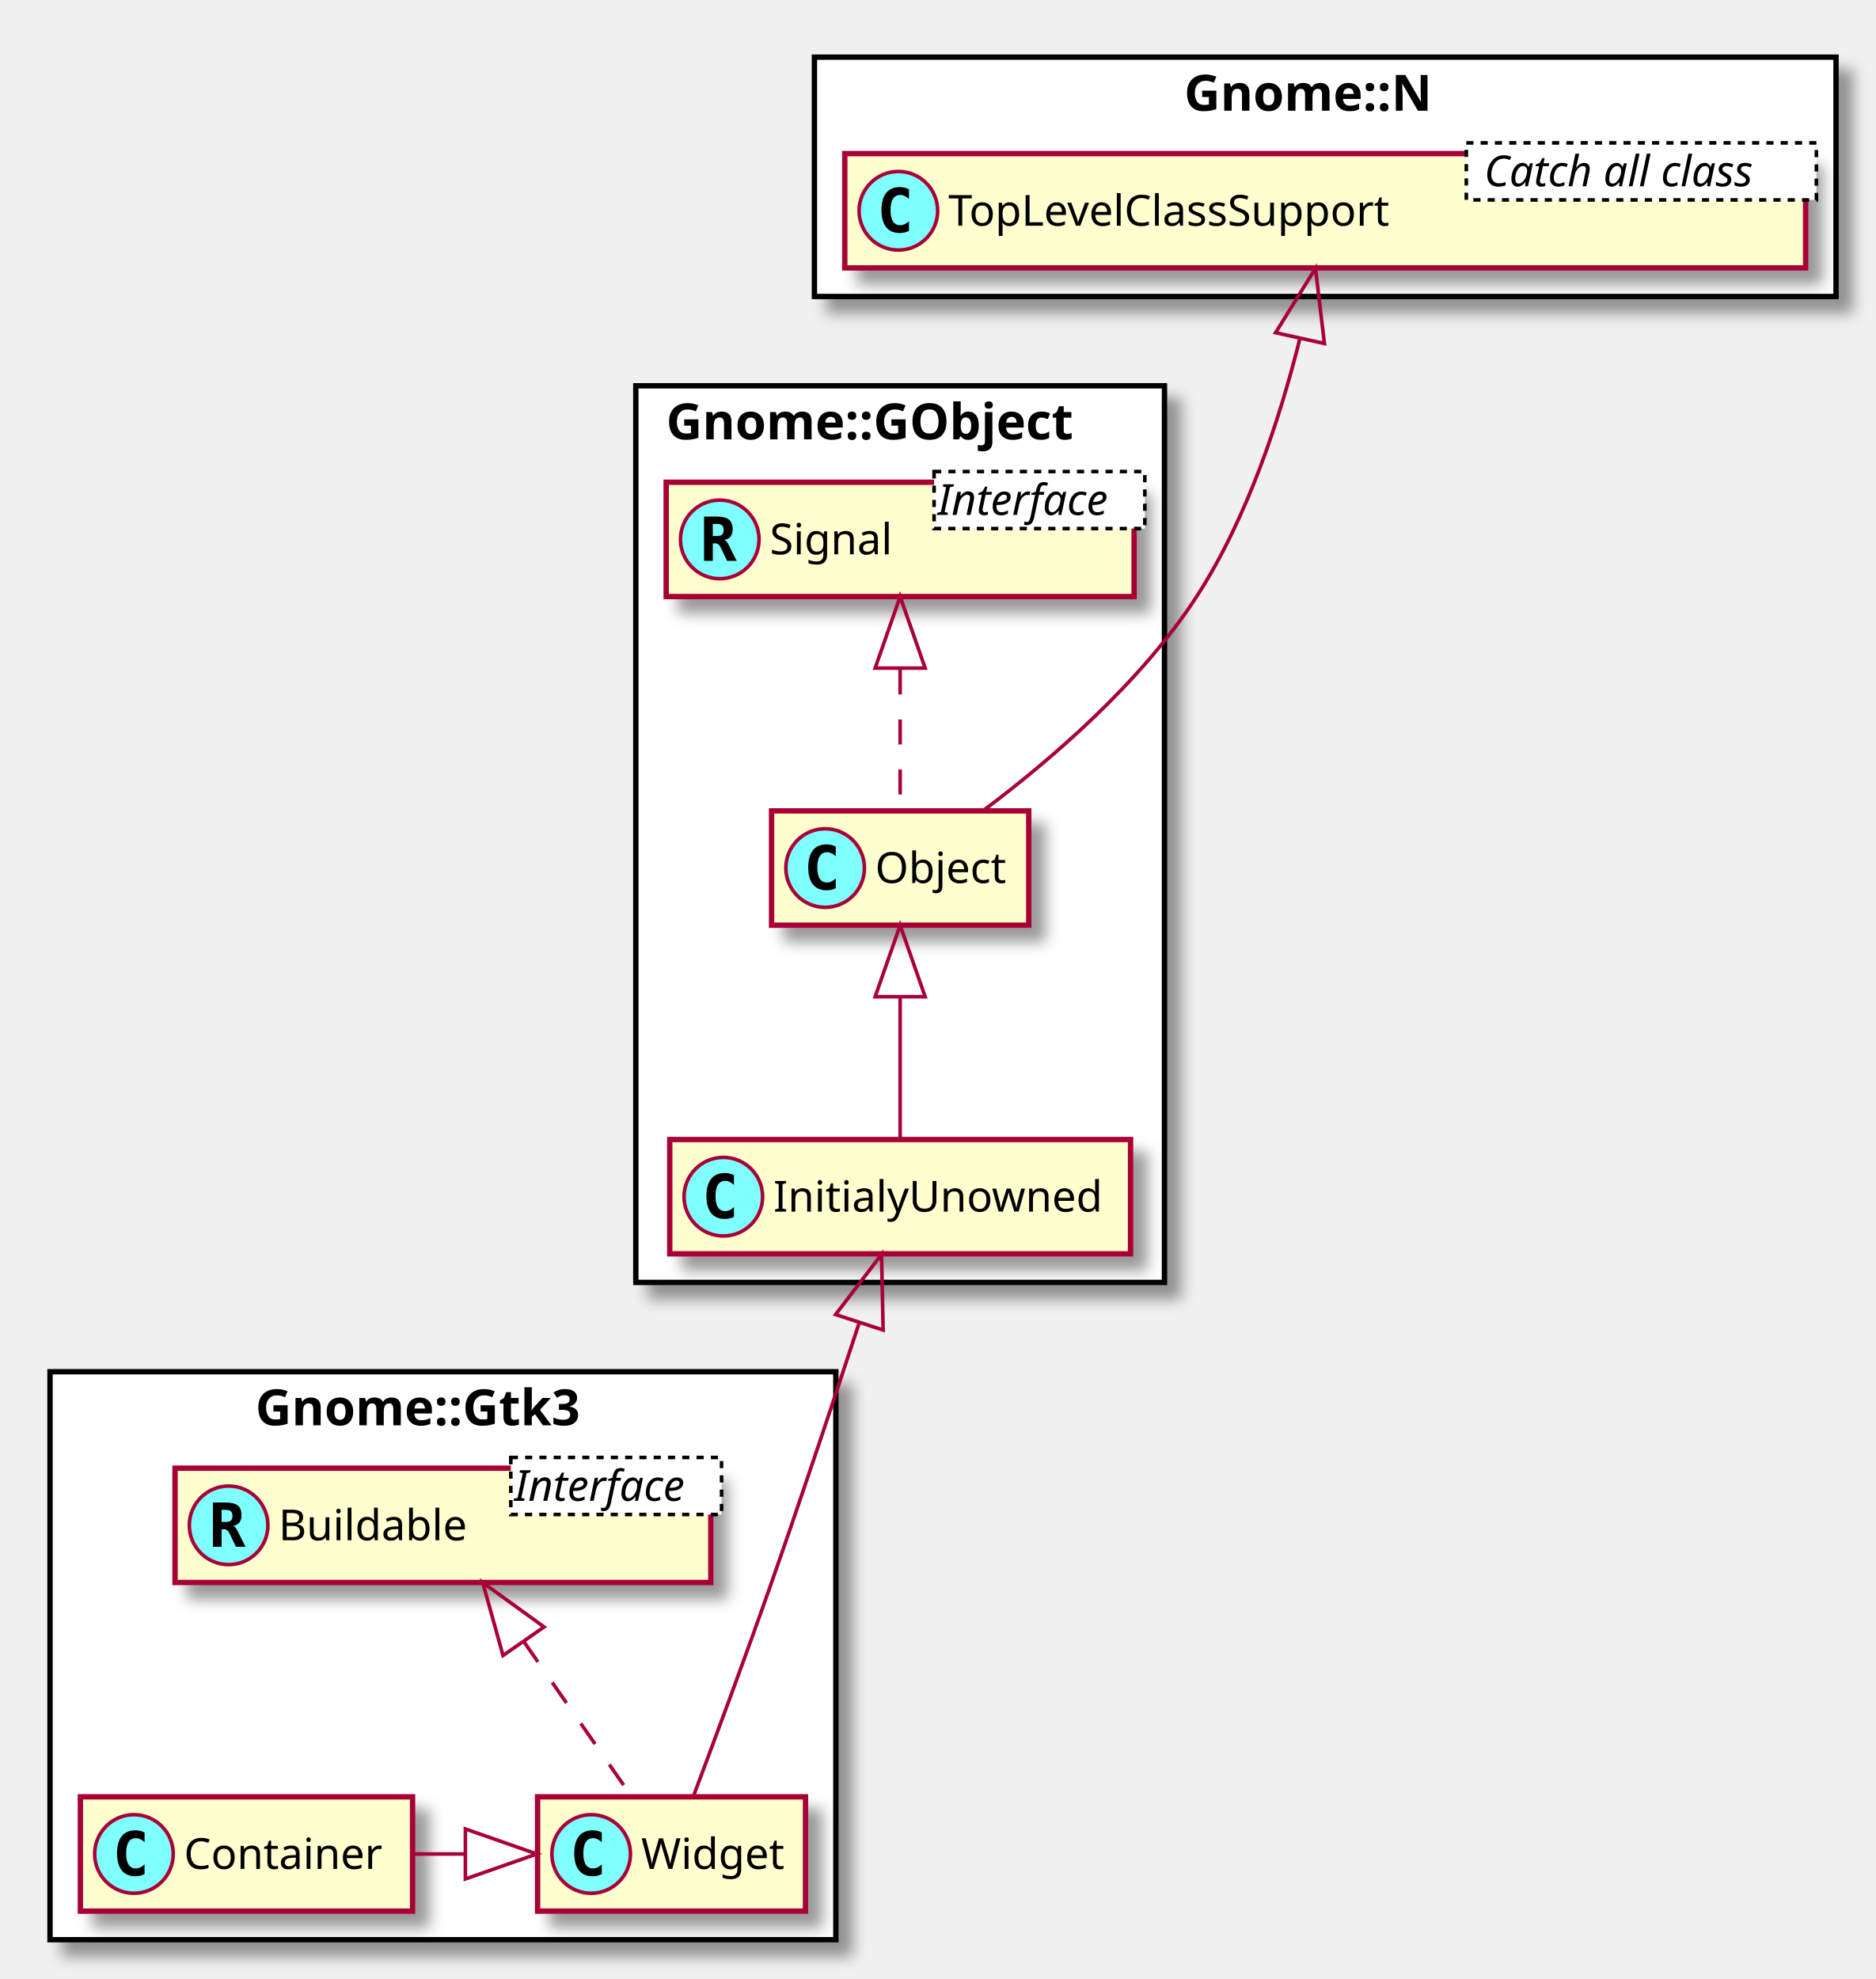
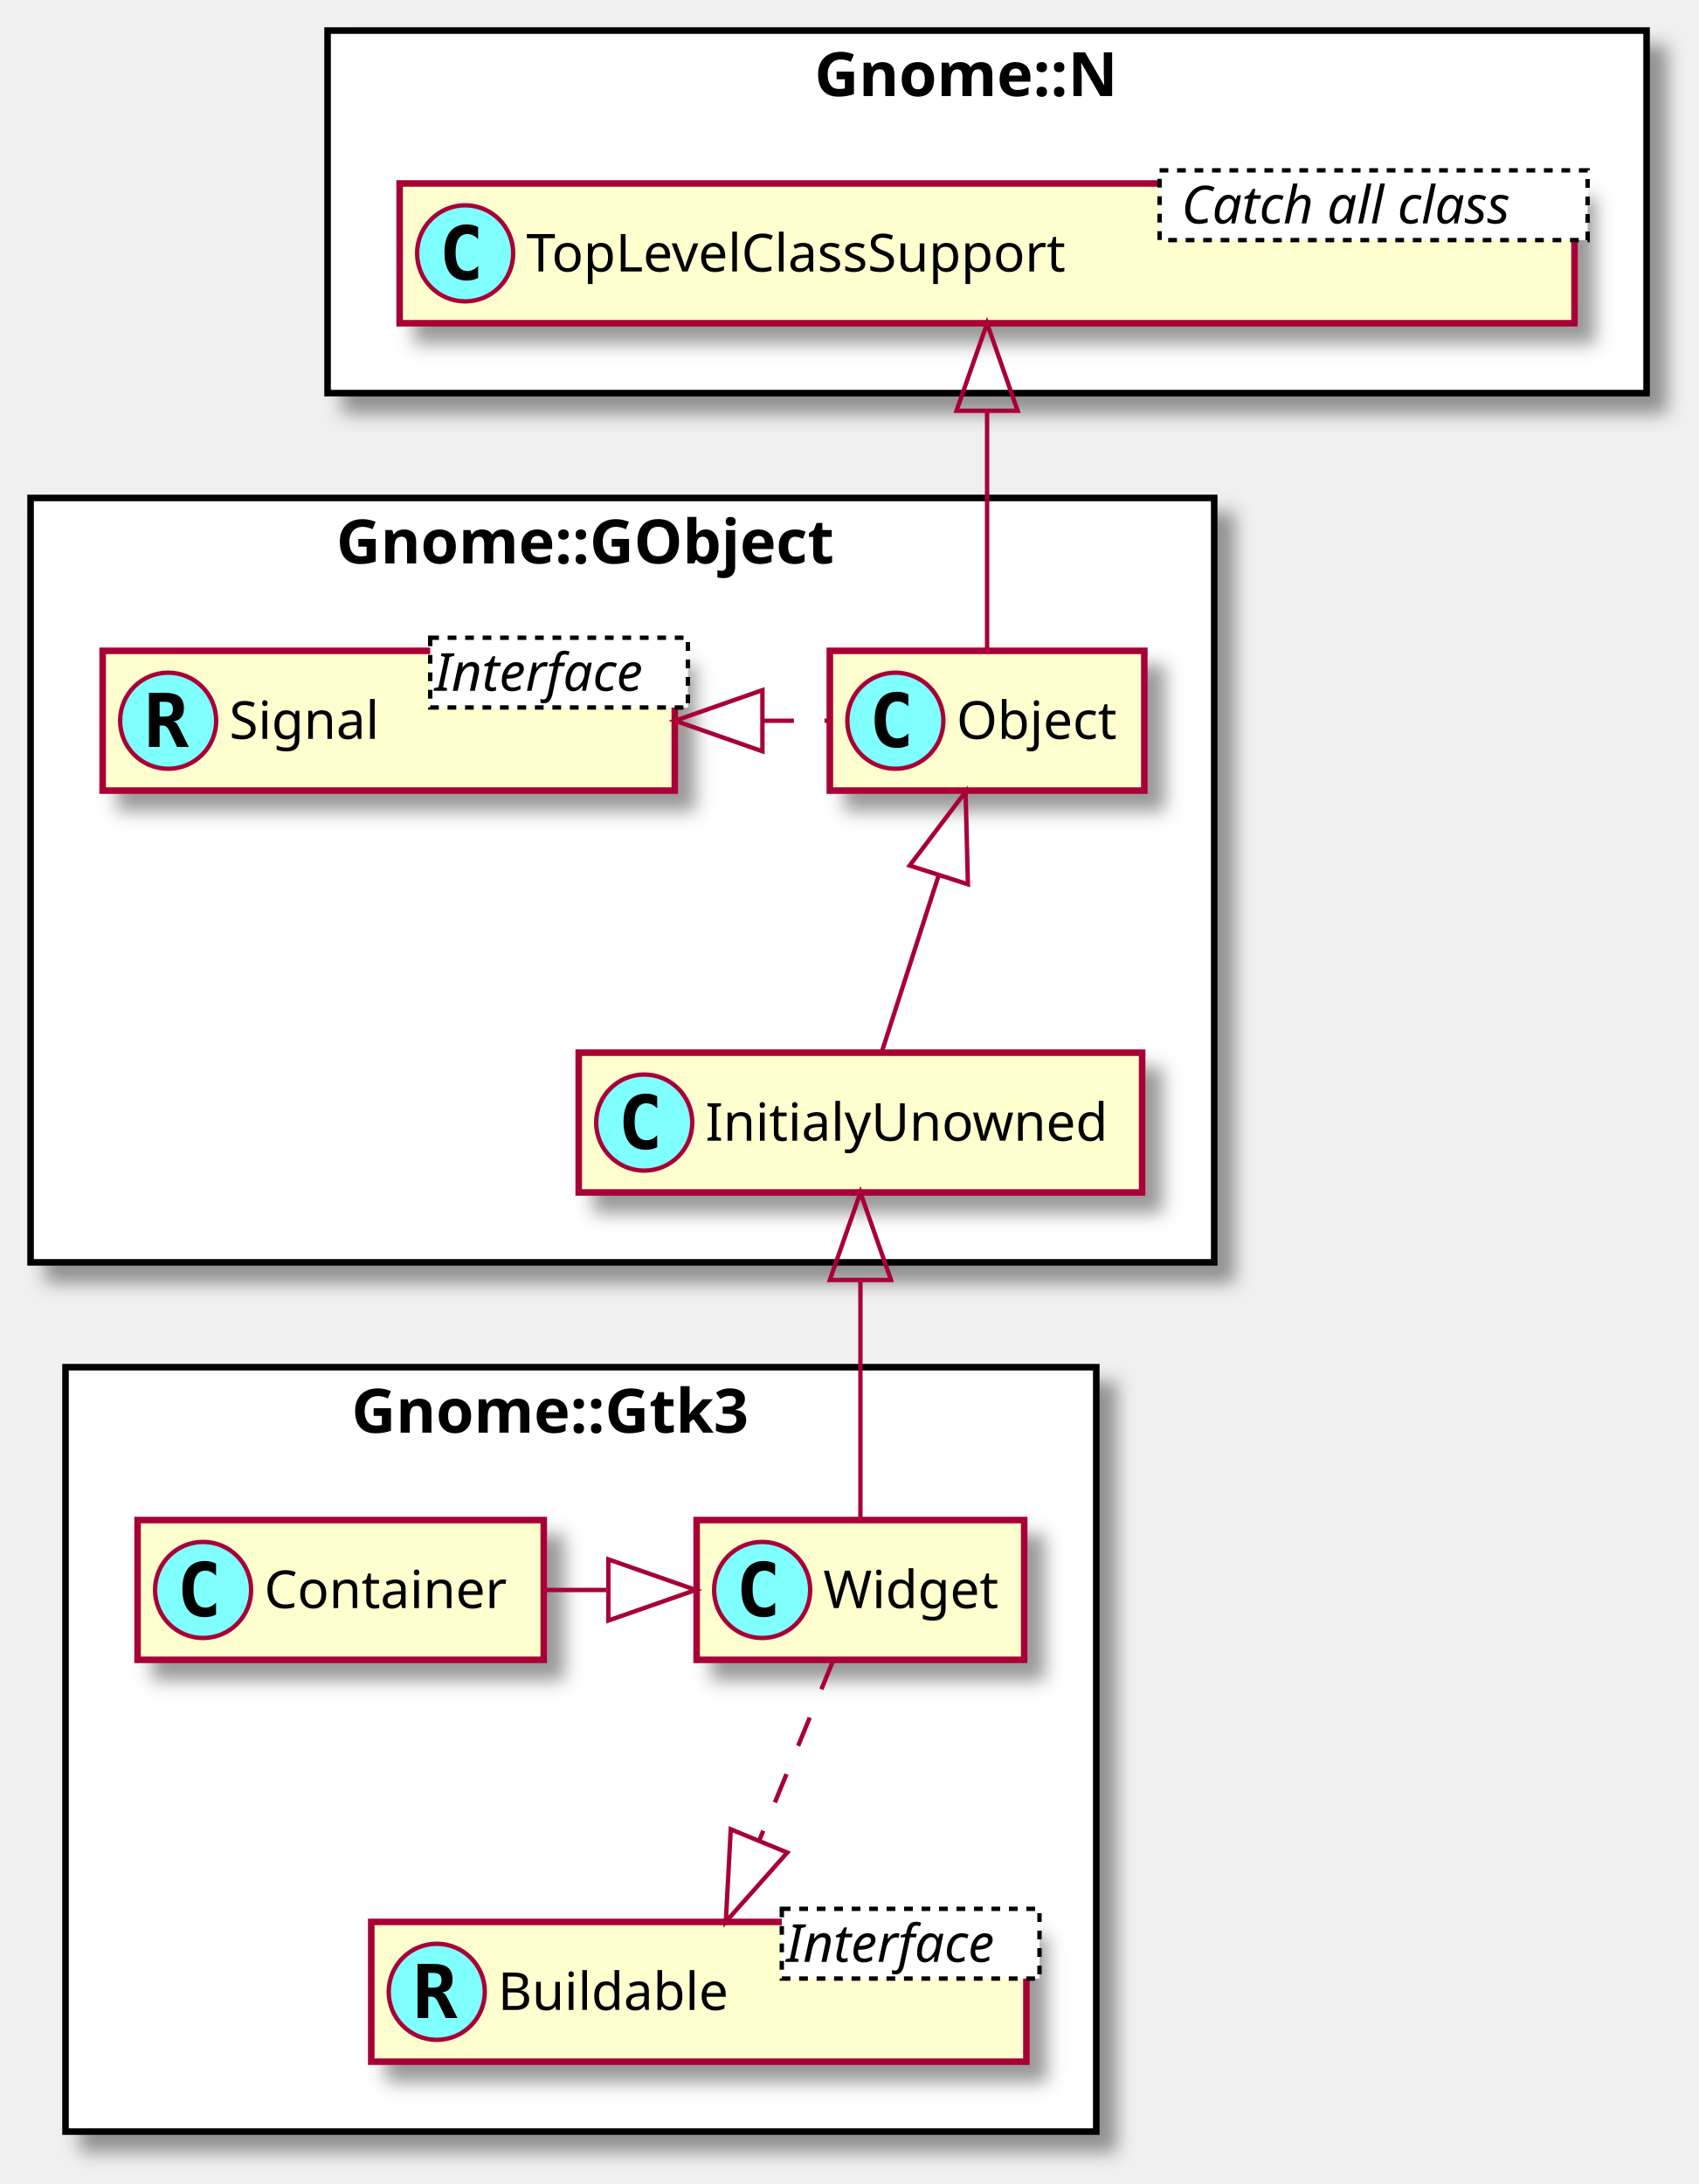
- <svg xmlns="http://www.w3.org/2000/svg" contentScriptType="application/ecmascript" contentStyleType="text/css" height="554px" preserveAspectRatio="none" style="width:525px;height:554px;" version="1.1" viewBox="0 0 525 554" width="525px" zoomAndPan="magnify">
+ <svg xmlns="http://www.w3.org/2000/svg" contentScriptType="application/ecmascript" contentStyleType="text/css" height="500px" preserveAspectRatio="none" style="width:389px;height:500px;" version="1.1" viewBox="0 0 389 500" width="389px" zoomAndPan="magnify">
  <defs>
-     <filter height="300%" id="f1lirjon6j27eg" width="300%" x="-1" y="-1">
+     <filter height="300%" id="fyex0pbuz6p10" width="300%" x="-1" y="-1">
      <feGaussianBlur result="blurOut" stdDeviation="2.0" />
      <feColorMatrix in="blurOut" result="blurOut2" type="matrix" values="0 0 0 0 0 0 0 0 0 0 0 0 0 0 0 0 0 0 .4 0" />
      <feOffset dx="4.0" dy="4.0" in="blurOut2" result="blurOut3" />
      <feBlend in="SourceGraphic" in2="blurOut3" mode="normal" />
    </filter>
  </defs>
  <g>
-     <rect fill="#FFFFFF" filter="url(#f1lirjon6j27eg)" height="67" style="stroke: #000000; stroke-width: 1.5;" width="286" x="228" y="16" />
-     <text fill="#000000" font-family="sans-serif" font-size="14" font-weight="bold" lengthAdjust="spacingAndGlyphs" textLength="79" x="331.5" y="30.995">Gnome::N</text>
-     <rect fill="#FFFFFF" filter="url(#f1lirjon6j27eg)" height="251" style="stroke: #000000; stroke-width: 1.5;" width="148" x="178" y="108" />
-     <text fill="#000000" font-family="sans-serif" font-size="14" font-weight="bold" lengthAdjust="spacingAndGlyphs" textLength="131" x="186.5" y="122.995">Gnome::GObject</text>
-     <rect fill="#FFFFFF" filter="url(#f1lirjon6j27eg)" height="159" style="stroke: #000000; stroke-width: 1.5;" width="220" x="14" y="384" />
-     <text fill="#000000" font-family="sans-serif" font-size="14" font-weight="bold" lengthAdjust="spacingAndGlyphs" textLength="105" x="71.5" y="398.995">Gnome::Gtk3</text>
-     <rect fill="#FEFECE" filter="url(#f1lirjon6j27eg)" height="32" id="Gnome::N::TopLevelClassSupport" style="stroke: #A80036; stroke-width: 1.5;" width="269" x="236.5" y="43" />
-     <ellipse cx="251.5" cy="59" fill="#80FFFF" rx="11" ry="11" style="stroke: #A80036; stroke-width: 1.0;" />
-     <path d="M254.469,64.641 Q253.891,64.938 253.25,65.078 Q252.609,65.234 251.906,65.234 Q249.406,65.234 248.078,63.594 Q246.766,61.938 246.766,58.812 Q246.766,55.688 248.078,54.031 Q249.406,52.375 251.906,52.375 Q252.609,52.375 253.25,52.531 Q253.906,52.688 254.469,52.984 L254.469,55.703 Q253.844,55.125 253.25,54.859 Q252.656,54.578 252.031,54.578 Q250.688,54.578 250,55.656 Q249.312,56.719 249.312,58.812 Q249.312,60.906 250,61.984 Q250.688,63.047 252.031,63.047 Q252.656,63.047 253.25,62.781 Q253.844,62.5 254.469,61.922 L254.469,64.641 Z " />
-     <text fill="#000000" font-family="sans-serif" font-size="12" lengthAdjust="spacingAndGlyphs" textLength="137" x="265.5" y="63.181">TopLevelClassSupport</text>
-     <rect fill="#FFFFFF" height="15.969" style="stroke: #000000; stroke-width: 1.0; stroke-dasharray: 2.0,2.0;" width="98" x="410.5" y="40" />
-     <text fill="#000000" font-family="sans-serif" font-size="12" font-style="italic" lengthAdjust="spacingAndGlyphs" textLength="88" x="415.5" y="52.139">Catch all class</text>
-     <rect fill="#FEFECE" filter="url(#f1lirjon6j27eg)" height="32" id="Gnome::GObject::Signal" style="stroke: #A80036; stroke-width: 1.5;" width="131" x="186.5" y="135" />
-     <ellipse cx="201.5" cy="151" fill="#80FFFF" rx="11" ry="11" style="stroke: #A80036; stroke-width: 1.0;" />
-     <path d="M202.703,151.141 Q203.062,151.219 203.328,151.5 Q203.609,151.766 204,152.547 L206.234,157 L203.547,157 L202.047,153.875 Q201.984,153.734 201.875,153.5 Q201.219,152.109 200.328,152.109 L199.547,152.109 L199.547,157 L197.109,157 L197.109,144.609 L200.641,144.609 Q203.031,144.609 204.062,145.453 Q205.109,146.297 205.109,148.203 Q205.109,149.484 204.484,150.25 Q203.875,151 202.703,151.141 Z M199.547,146.672 L199.547,150.047 L200.703,150.047 Q201.719,150.047 202.141,149.656 Q202.578,149.25 202.578,148.344 Q202.578,147.453 202.141,147.062 Q201.719,146.672 200.703,146.672 L199.547,146.672 Z " />
-     <text fill="#000000" font-family="sans-serif" font-size="12" lengthAdjust="spacingAndGlyphs" textLength="38" x="215.5" y="155.181">Signal</text>
-     <rect fill="#FFFFFF" height="15.969" style="stroke: #000000; stroke-width: 1.0; stroke-dasharray: 2.0,2.0;" width="59" x="261.5" y="132" />
-     <text fill="#000000" font-family="sans-serif" font-size="12" font-style="italic" lengthAdjust="spacingAndGlyphs" textLength="57" x="262.5" y="144.139">Interface</text>
-     <rect fill="#FEFECE" filter="url(#f1lirjon6j27eg)" height="32" id="Gnome::GObject::Object" style="stroke: #A80036; stroke-width: 1.5;" width="72" x="216" y="227" />
-     <ellipse cx="231" cy="243" fill="#80FFFF" rx="11" ry="11" style="stroke: #A80036; stroke-width: 1.0;" />
-     <path d="M233.969,248.641 Q233.391,248.938 232.75,249.078 Q232.109,249.234 231.406,249.234 Q228.906,249.234 227.578,247.594 Q226.266,245.938 226.266,242.812 Q226.266,239.688 227.578,238.031 Q228.906,236.375 231.406,236.375 Q232.109,236.375 232.75,236.531 Q233.406,236.688 233.969,236.984 L233.969,239.703 Q233.344,239.125 232.75,238.859 Q232.156,238.578 231.531,238.578 Q230.188,238.578 229.5,239.656 Q228.812,240.719 228.812,242.812 Q228.812,244.906 229.5,245.984 Q230.188,247.047 231.531,247.047 Q232.156,247.047 232.75,246.781 Q233.344,246.5 233.969,245.922 L233.969,248.641 Z " />
-     <text fill="#000000" font-family="sans-serif" font-size="12" lengthAdjust="spacingAndGlyphs" textLength="40" x="245" y="247.181">Object</text>
-     <rect fill="#FEFECE" filter="url(#f1lirjon6j27eg)" height="32" id="Gnome::GObject::InitialyUnowned" style="stroke: #A80036; stroke-width: 1.5;" width="129" x="187.5" y="319" />
-     <ellipse cx="202.5" cy="335" fill="#80FFFF" rx="11" ry="11" style="stroke: #A80036; stroke-width: 1.0;" />
-     <path d="M205.469,340.641 Q204.891,340.938 204.25,341.078 Q203.609,341.234 202.906,341.234 Q200.406,341.234 199.078,339.594 Q197.766,337.938 197.766,334.812 Q197.766,331.688 199.078,330.031 Q200.406,328.375 202.906,328.375 Q203.609,328.375 204.25,328.531 Q204.906,328.688 205.469,328.984 L205.469,331.703 Q204.844,331.125 204.25,330.859 Q203.656,330.578 203.031,330.578 Q201.688,330.578 201,331.656 Q200.312,332.719 200.312,334.812 Q200.312,336.906 201,337.984 Q201.688,339.047 203.031,339.047 Q203.656,339.047 204.25,338.781 Q204.844,338.5 205.469,337.922 L205.469,340.641 Z " />
-     <text fill="#000000" font-family="sans-serif" font-size="12" lengthAdjust="spacingAndGlyphs" textLength="97" x="216.5" y="339.181">InitialyUnowned</text>
-     <rect fill="#FEFECE" filter="url(#f1lirjon6j27eg)" height="32" id="Gnome::Gtk3::Widget" style="stroke: #A80036; stroke-width: 1.5;" width="75" x="150.5" y="503" />
-     <ellipse cx="165.5" cy="519" fill="#80FFFF" rx="11" ry="11" style="stroke: #A80036; stroke-width: 1.0;" />
-     <path d="M168.469,524.641 Q167.891,524.938 167.25,525.078 Q166.609,525.234 165.906,525.234 Q163.406,525.234 162.078,523.594 Q160.766,521.938 160.766,518.812 Q160.766,515.688 162.078,514.031 Q163.406,512.375 165.906,512.375 Q166.609,512.375 167.25,512.531 Q167.906,512.688 168.469,512.984 L168.469,515.703 Q167.844,515.125 167.25,514.859 Q166.656,514.578 166.031,514.578 Q164.688,514.578 164,515.656 Q163.312,516.719 163.312,518.812 Q163.312,520.906 164,521.984 Q164.688,523.047 166.031,523.047 Q166.656,523.047 167.25,522.781 Q167.844,522.5 168.469,521.922 L168.469,524.641 Z " />
-     <text fill="#000000" font-family="sans-serif" font-size="12" lengthAdjust="spacingAndGlyphs" textLength="43" x="179.5" y="523.181">Widget</text>
-     <rect fill="#FEFECE" filter="url(#f1lirjon6j27eg)" height="32" id="Gnome::Gtk3::Buildable" style="stroke: #A80036; stroke-width: 1.5;" width="150" x="49" y="411" />
-     <ellipse cx="64" cy="427" fill="#80FFFF" rx="11" ry="11" style="stroke: #A80036; stroke-width: 1.0;" />
-     <path d="M65.203,427.141 Q65.562,427.219 65.828,427.5 Q66.109,427.766 66.5,428.547 L68.734,433 L66.047,433 L64.547,429.875 Q64.484,429.734 64.375,429.5 Q63.719,428.109 62.828,428.109 L62.047,428.109 L62.047,433 L59.609,433 L59.609,420.609 L63.141,420.609 Q65.531,420.609 66.562,421.453 Q67.609,422.297 67.609,424.203 Q67.609,425.484 66.984,426.25 Q66.375,427 65.203,427.141 Z M62.047,422.672 L62.047,426.047 L63.203,426.047 Q64.219,426.047 64.641,425.656 Q65.078,425.25 65.078,424.344 Q65.078,423.453 64.641,423.062 Q64.219,422.672 63.203,422.672 L62.047,422.672 Z " />
-     <text fill="#000000" font-family="sans-serif" font-size="12" lengthAdjust="spacingAndGlyphs" textLength="57" x="78" y="431.181">Buildable</text>
-     <rect fill="#FFFFFF" height="15.969" style="stroke: #000000; stroke-width: 1.0; stroke-dasharray: 2.0,2.0;" width="59" x="143" y="408" />
-     <text fill="#000000" font-family="sans-serif" font-size="12" font-style="italic" lengthAdjust="spacingAndGlyphs" textLength="57" x="144" y="420.139">Interface</text>
-     <rect fill="#FEFECE" filter="url(#f1lirjon6j27eg)" height="32" id="Gnome::Gtk3::Container" style="stroke: #A80036; stroke-width: 1.5;" width="93" x="22.5" y="503" />
-     <ellipse cx="37.5" cy="519" fill="#80FFFF" rx="11" ry="11" style="stroke: #A80036; stroke-width: 1.0;" />
-     <path d="M40.469,524.641 Q39.891,524.938 39.25,525.078 Q38.609,525.234 37.906,525.234 Q35.406,525.234 34.078,523.594 Q32.766,521.938 32.766,518.812 Q32.766,515.688 34.078,514.031 Q35.406,512.375 37.906,512.375 Q38.609,512.375 39.25,512.531 Q39.906,512.688 40.469,512.984 L40.469,515.703 Q39.844,515.125 39.25,514.859 Q38.656,514.578 38.031,514.578 Q36.688,514.578 36,515.656 Q35.312,516.719 35.312,518.812 Q35.312,520.906 36,521.984 Q36.688,523.047 38.031,523.047 Q38.656,523.047 39.25,522.781 Q39.844,522.5 40.469,521.922 L40.469,524.641 Z " />
-     <text fill="#000000" font-family="sans-serif" font-size="12" lengthAdjust="spacingAndGlyphs" textLength="61" x="51.5" y="523.181">Container</text>
-     <path d="M146.601,459.488 C156.82,474.178 168.442,490.885 176.765,502.85 " fill="none" id="Gnome::Gtk3::Buildable-Gnome::Gtk3::Widget" style="stroke: #A80036; stroke-width: 1.0; stroke-dasharray: 7.0,7.0;" />
-     <polygon fill="none" points="140.823,463.441,135.148,443.025,152.316,455.446,140.823,463.441" style="stroke: #A80036; stroke-width: 1.0;" />
-     <path d="M363.932,94.691 C358.432,116.766 349.281,144.99 335,167 C319.26,191.257 293.979,212.868 275.449,226.786 " fill="none" id="Gnome::N::TopLevelClassSupport-Gnome::GObject::Object" style="stroke: #A80036; stroke-width: 1.0;" />
-     <polygon fill="none" points="357.107,93.133,368.271,75.123,370.775,96.164,357.107,93.133" style="stroke: #A80036; stroke-width: 1.0;" />
-     <path d="M240.574,370.202 C233.63,391.359 224.493,418.788 216,443 C208.739,463.699 199.93,487.393 194.156,502.745 " fill="none" id="Gnome::GObject::InitialyUnowned-Gnome::Gtk3::Widget" style="stroke: #A80036; stroke-width: 1.0;" />
-     <polygon fill="none" points="233.93,367.997,246.789,351.155,247.239,372.34,233.93,367.997" style="stroke: #A80036; stroke-width: 1.0;" />
-     <path d="M252,279.405 C252,293.079 252,307.937 252,318.85 " fill="none" id="Gnome::GObject::Object-Gnome::GObject::InitialyUnowned" style="stroke: #A80036; stroke-width: 1.0;" />
-     <polygon fill="none" points="245,279.025,252,259.025,259,279.025,245,279.025" style="stroke: #A80036; stroke-width: 1.0;" />
-     <path d="M252,187.405 C252,201.079 252,215.937 252,226.85 " fill="none" id="Gnome::GObject::Signal-Gnome::GObject::Object" style="stroke: #A80036; stroke-width: 1.0; stroke-dasharray: 7.0,7.0;" />
-     <polygon fill="none" points="245,187.025,252,167.025,259,187.025,245,187.025" style="stroke: #A80036; stroke-width: 1.0;" />
-     <path d="M115.949,519 C120.688,519 125.428,519 130.167,519 " fill="none" id="Gnome::Gtk3::Container-Gnome::Gtk3::Widget" style="stroke: #A80036; stroke-width: 1.0;" />
-     <polygon fill="none" points="130.286,512,150.286,519,130.286,526,130.286,512" style="stroke: #A80036; stroke-width: 1.0;" />
+     <rect fill="#FFFFFF" filter="url(#fyex0pbuz6p10)" height="83" style="stroke: #000000; stroke-width: 1.5;" width="302" x="75" y="7" />
+     <text fill="#000000" font-family="sans-serif" font-size="14" font-weight="bold" lengthAdjust="spacingAndGlyphs" textLength="79" x="186.5" y="21.995">Gnome::N</text>
+     <rect fill="#FFFFFF" filter="url(#fyex0pbuz6p10)" height="175" style="stroke: #000000; stroke-width: 1.5;" width="271" x="7" y="114" />
+     <text fill="#000000" font-family="sans-serif" font-size="14" font-weight="bold" lengthAdjust="spacingAndGlyphs" textLength="131" x="77" y="128.995">Gnome::GObject</text>
+     <rect fill="#FFFFFF" filter="url(#fyex0pbuz6p10)" height="175" style="stroke: #000000; stroke-width: 1.5;" width="236" x="15" y="313" />
+     <text fill="#000000" font-family="sans-serif" font-size="14" font-weight="bold" lengthAdjust="spacingAndGlyphs" textLength="105" x="80.5" y="327.995">Gnome::Gtk3</text>
+     <rect codeLine="10" fill="#FEFECE" filter="url(#fyex0pbuz6p10)" height="32" id="Gnome::N::TopLevelClassSupport" style="stroke: #A80036; stroke-width: 1.5;" width="269" x="91.5" y="42" />
+     <ellipse cx="106.5" cy="58" fill="#80FFFF" rx="11" ry="11" style="stroke: #A80036; stroke-width: 1.0;" />
+     <path d="M109.469,63.641 Q108.891,63.938 108.25,64.078 Q107.609,64.234 106.906,64.234 Q104.406,64.234 103.078,62.594 Q101.766,60.938 101.766,57.812 Q101.766,54.688 103.078,53.031 Q104.406,51.375 106.906,51.375 Q107.609,51.375 108.25,51.531 Q108.906,51.688 109.469,51.984 L109.469,54.703 Q108.844,54.125 108.25,53.859 Q107.656,53.578 107.031,53.578 Q105.688,53.578 105,54.656 Q104.312,55.719 104.312,57.812 Q104.312,59.906 105,60.984 Q105.688,62.047 107.031,62.047 Q107.656,62.047 108.25,61.781 Q108.844,61.5 109.469,60.922 L109.469,63.641 Z " />
+     <text fill="#000000" font-family="sans-serif" font-size="12" lengthAdjust="spacingAndGlyphs" textLength="137" x="120.5" y="62.154">TopLevelClassSupport</text>
+     <rect fill="#FFFFFF" height="15.969" style="stroke: #000000; stroke-width: 1.0; stroke-dasharray: 2.0,2.0;" width="98" x="265.5" y="39" />
+     <text fill="#000000" font-family="sans-serif" font-size="12" font-style="italic" lengthAdjust="spacingAndGlyphs" textLength="88" x="270.5" y="51.139">Catch all class</text>
+     <rect codeLine="13" fill="#FEFECE" filter="url(#fyex0pbuz6p10)" height="32" id="Gnome::GObject::Signal" style="stroke: #A80036; stroke-width: 1.5;" width="131" x="23.5" y="149" />
+     <ellipse cx="38.5" cy="165" fill="#80FFFF" rx="11" ry="11" style="stroke: #A80036; stroke-width: 1.0;" />
+     <path d="M39.703,165.141 Q40.062,165.219 40.328,165.5 Q40.609,165.766 41,166.547 L43.234,171 L40.547,171 L39.047,167.875 Q38.984,167.734 38.875,167.5 Q38.219,166.109 37.328,166.109 L36.547,166.109 L36.547,171 L34.109,171 L34.109,158.609 L37.641,158.609 Q40.031,158.609 41.062,159.453 Q42.109,160.297 42.109,162.203 Q42.109,163.484 41.484,164.25 Q40.875,165 39.703,165.141 Z M36.547,160.672 L36.547,164.047 L37.703,164.047 Q38.719,164.047 39.141,163.656 Q39.578,163.25 39.578,162.344 Q39.578,161.453 39.141,161.062 Q38.719,160.672 37.703,160.672 L36.547,160.672 Z " />
+     <text fill="#000000" font-family="sans-serif" font-size="12" lengthAdjust="spacingAndGlyphs" textLength="38" x="52.5" y="169.154">Signal</text>
+     <rect fill="#FFFFFF" height="15.969" style="stroke: #000000; stroke-width: 1.0; stroke-dasharray: 2.0,2.0;" width="59" x="98.5" y="146" />
+     <text fill="#000000" font-family="sans-serif" font-size="12" font-style="italic" lengthAdjust="spacingAndGlyphs" textLength="57" x="99.5" y="158.139">Interface</text>
+     <rect fill="#FEFECE" filter="url(#fyex0pbuz6p10)" height="32" id="Gnome::GObject::Object" style="stroke: #A80036; stroke-width: 1.5;" width="72" x="190" y="149" />
+     <ellipse cx="205" cy="165" fill="#80FFFF" rx="11" ry="11" style="stroke: #A80036; stroke-width: 1.0;" />
+     <path d="M207.969,170.641 Q207.391,170.938 206.75,171.078 Q206.109,171.234 205.406,171.234 Q202.906,171.234 201.578,169.594 Q200.266,167.938 200.266,164.812 Q200.266,161.688 201.578,160.031 Q202.906,158.375 205.406,158.375 Q206.109,158.375 206.75,158.531 Q207.406,158.688 207.969,158.984 L207.969,161.703 Q207.344,161.125 206.75,160.859 Q206.156,160.578 205.531,160.578 Q204.188,160.578 203.5,161.656 Q202.812,162.719 202.812,164.812 Q202.812,166.906 203.5,167.984 Q204.188,169.047 205.531,169.047 Q206.156,169.047 206.75,168.781 Q207.344,168.5 207.969,167.922 L207.969,170.641 Z " />
+     <text fill="#000000" font-family="sans-serif" font-size="12" lengthAdjust="spacingAndGlyphs" textLength="40" x="219" y="169.154">Object</text>
+     <rect fill="#FEFECE" filter="url(#fyex0pbuz6p10)" height="32" id="Gnome::GObject::InitialyUnowned" style="stroke: #A80036; stroke-width: 1.5;" width="129" x="132.5" y="241" />
+     <ellipse cx="147.5" cy="257" fill="#80FFFF" rx="11" ry="11" style="stroke: #A80036; stroke-width: 1.0;" />
+     <path d="M150.469,262.641 Q149.891,262.938 149.25,263.078 Q148.609,263.234 147.906,263.234 Q145.406,263.234 144.078,261.594 Q142.766,259.938 142.766,256.812 Q142.766,253.688 144.078,252.031 Q145.406,250.375 147.906,250.375 Q148.609,250.375 149.25,250.531 Q149.906,250.688 150.469,250.984 L150.469,253.703 Q149.844,253.125 149.25,252.859 Q148.656,252.578 148.031,252.578 Q146.688,252.578 146,253.656 Q145.312,254.719 145.312,256.812 Q145.312,258.906 146,259.984 Q146.688,261.047 148.031,261.047 Q148.656,261.047 149.25,260.781 Q149.844,260.5 150.469,259.922 L150.469,262.641 Z " />
+     <text fill="#000000" font-family="sans-serif" font-size="12" lengthAdjust="spacingAndGlyphs" textLength="97" x="161.5" y="261.154">InitialyUnowned</text>
+     <rect codeLine="16" fill="#FEFECE" filter="url(#fyex0pbuz6p10)" height="32" id="Gnome::Gtk3::Buildable" style="stroke: #A80036; stroke-width: 1.5;" width="150" x="85" y="440" />
+     <ellipse cx="100" cy="456" fill="#80FFFF" rx="11" ry="11" style="stroke: #A80036; stroke-width: 1.0;" />
+     <path d="M101.203,456.141 Q101.562,456.219 101.828,456.5 Q102.109,456.766 102.5,457.547 L104.734,462 L102.047,462 L100.547,458.875 Q100.484,458.734 100.375,458.5 Q99.719,457.109 98.828,457.109 L98.047,457.109 L98.047,462 L95.609,462 L95.609,449.609 L99.141,449.609 Q101.531,449.609 102.562,450.453 Q103.609,451.297 103.609,453.203 Q103.609,454.484 102.984,455.25 Q102.375,456 101.203,456.141 Z M98.047,451.672 L98.047,455.047 L99.203,455.047 Q100.219,455.047 100.641,454.656 Q101.078,454.25 101.078,453.344 Q101.078,452.453 100.641,452.062 Q100.219,451.672 99.203,451.672 L98.047,451.672 Z " />
+     <text fill="#000000" font-family="sans-serif" font-size="12" lengthAdjust="spacingAndGlyphs" textLength="57" x="114" y="460.154">Buildable</text>
+     <rect fill="#FFFFFF" height="15.969" style="stroke: #000000; stroke-width: 1.0; stroke-dasharray: 2.0,2.0;" width="59" x="179" y="437" />
+     <text fill="#000000" font-family="sans-serif" font-size="12" font-style="italic" lengthAdjust="spacingAndGlyphs" textLength="57" x="180" y="449.139">Interface</text>
+     <rect fill="#FEFECE" filter="url(#fyex0pbuz6p10)" height="32" id="Gnome::Gtk3::Widget" style="stroke: #A80036; stroke-width: 1.5;" width="75" x="159.5" y="348" />
+     <ellipse cx="174.5" cy="364" fill="#80FFFF" rx="11" ry="11" style="stroke: #A80036; stroke-width: 1.0;" />
+     <path d="M177.469,369.641 Q176.891,369.938 176.25,370.078 Q175.609,370.234 174.906,370.234 Q172.406,370.234 171.078,368.594 Q169.766,366.938 169.766,363.812 Q169.766,360.688 171.078,359.031 Q172.406,357.375 174.906,357.375 Q175.609,357.375 176.25,357.531 Q176.906,357.688 177.469,357.984 L177.469,360.703 Q176.844,360.125 176.25,359.859 Q175.656,359.578 175.031,359.578 Q173.688,359.578 173,360.656 Q172.312,361.719 172.312,363.812 Q172.312,365.906 173,366.984 Q173.688,368.047 175.031,368.047 Q175.656,368.047 176.25,367.781 Q176.844,367.5 177.469,366.922 L177.469,369.641 Z " />
+     <text fill="#000000" font-family="sans-serif" font-size="12" lengthAdjust="spacingAndGlyphs" textLength="43" x="188.5" y="368.154">Widget</text>
+     <rect fill="#FEFECE" filter="url(#fyex0pbuz6p10)" height="32" id="Gnome::Gtk3::Container" style="stroke: #A80036; stroke-width: 1.5;" width="93" x="31.5" y="348" />
+     <ellipse cx="46.5" cy="364" fill="#80FFFF" rx="11" ry="11" style="stroke: #A80036; stroke-width: 1.0;" />
+     <path d="M49.469,369.641 Q48.891,369.938 48.25,370.078 Q47.609,370.234 46.906,370.234 Q44.406,370.234 43.078,368.594 Q41.766,366.938 41.766,363.812 Q41.766,360.688 43.078,359.031 Q44.406,357.375 46.906,357.375 Q47.609,357.375 48.25,357.531 Q48.906,357.688 49.469,357.984 L49.469,360.703 Q48.844,360.125 48.25,359.859 Q47.656,359.578 47.031,359.578 Q45.688,359.578 45,360.656 Q44.312,361.719 44.312,363.812 Q44.312,365.906 45,366.984 Q45.688,368.047 47.031,368.047 Q47.656,368.047 48.25,367.781 Q48.844,367.5 49.469,366.922 L49.469,369.641 Z " />
+     <text fill="#000000" font-family="sans-serif" font-size="12" lengthAdjust="spacingAndGlyphs" textLength="61" x="60.5" y="368.154">Container</text>
+     <path codeLine="20" d="M226,94.1 C226,112.76 226,134.73 226,148.98 " fill="none" id="Gnome::N::TopLevelClassSupport-backto-Gnome::GObject::Object" style="stroke: #A80036; stroke-width: 1.0;" />
+     <polygon fill="none" points="219,94.04,226,74.04,233,94.04,219,94.04" style="stroke: #A80036; stroke-width: 1.0;" />
+     <path codeLine="21" d="M214.84,200.63 C210.34,214.59 205.39,229.96 201.85,240.96 " fill="none" id="Gnome::GObject::Object-backto-Gnome::GObject::InitialyUnowned" style="stroke: #A80036; stroke-width: 1.0;" />
+     <polygon fill="none" points="208.28,198.16,221.08,181.27,221.61,202.45,208.28,198.16" style="stroke: #A80036; stroke-width: 1.0;" />
+     <path codeLine="22" d="M174.77,165 C179.85,165 184.92,165 190,165 " fill="none" id="Gnome::GObject::Signal-backto-Gnome::GObject::Object" style="stroke: #A80036; stroke-width: 1.0; stroke-dasharray: 7.0,7.0;" />
+     <polygon fill="none" points="174.56,172,154.56,165,174.56,158,174.56,172" style="stroke: #A80036; stroke-width: 1.0;" />
+     <path codeLine="24" d="M197,293.1 C197,311.76 197,333.73 197,347.98 " fill="none" id="Gnome::GObject::InitialyUnowned-backto-Gnome::Gtk3::Widget" style="stroke: #A80036; stroke-width: 1.0;" />
+     <polygon fill="none" points="190,293.04,197,273.04,204,293.04,190,293.04" style="stroke: #A80036; stroke-width: 1.0;" />
+     <path codeLine="25" d="M190.72,380.27 C186.12,391.45 179.7,407.08 173.92,421.15 " fill="none" id="Gnome::Gtk3::Widget-to-Gnome::Gtk3::Buildable" style="stroke: #A80036; stroke-width: 1.0; stroke-dasharray: 7.0,7.0;" />
+     <polygon fill="none" points="180.26,424.12,166.18,439.96,167.31,418.8,180.26,424.12" style="stroke: #A80036; stroke-width: 1.0;" />
+     <path codeLine="27" d="M124.95,364 C129.69,364 134.43,364 139.17,364 " fill="none" id="Gnome::Gtk3::Container-to-Gnome::Gtk3::Widget" style="stroke: #A80036; stroke-width: 1.0;" />
+     <polygon fill="none" points="139.29,357,159.29,364,139.29,371,139.29,357" style="stroke: #A80036; stroke-width: 1.0;" />
  </g>
</svg>
